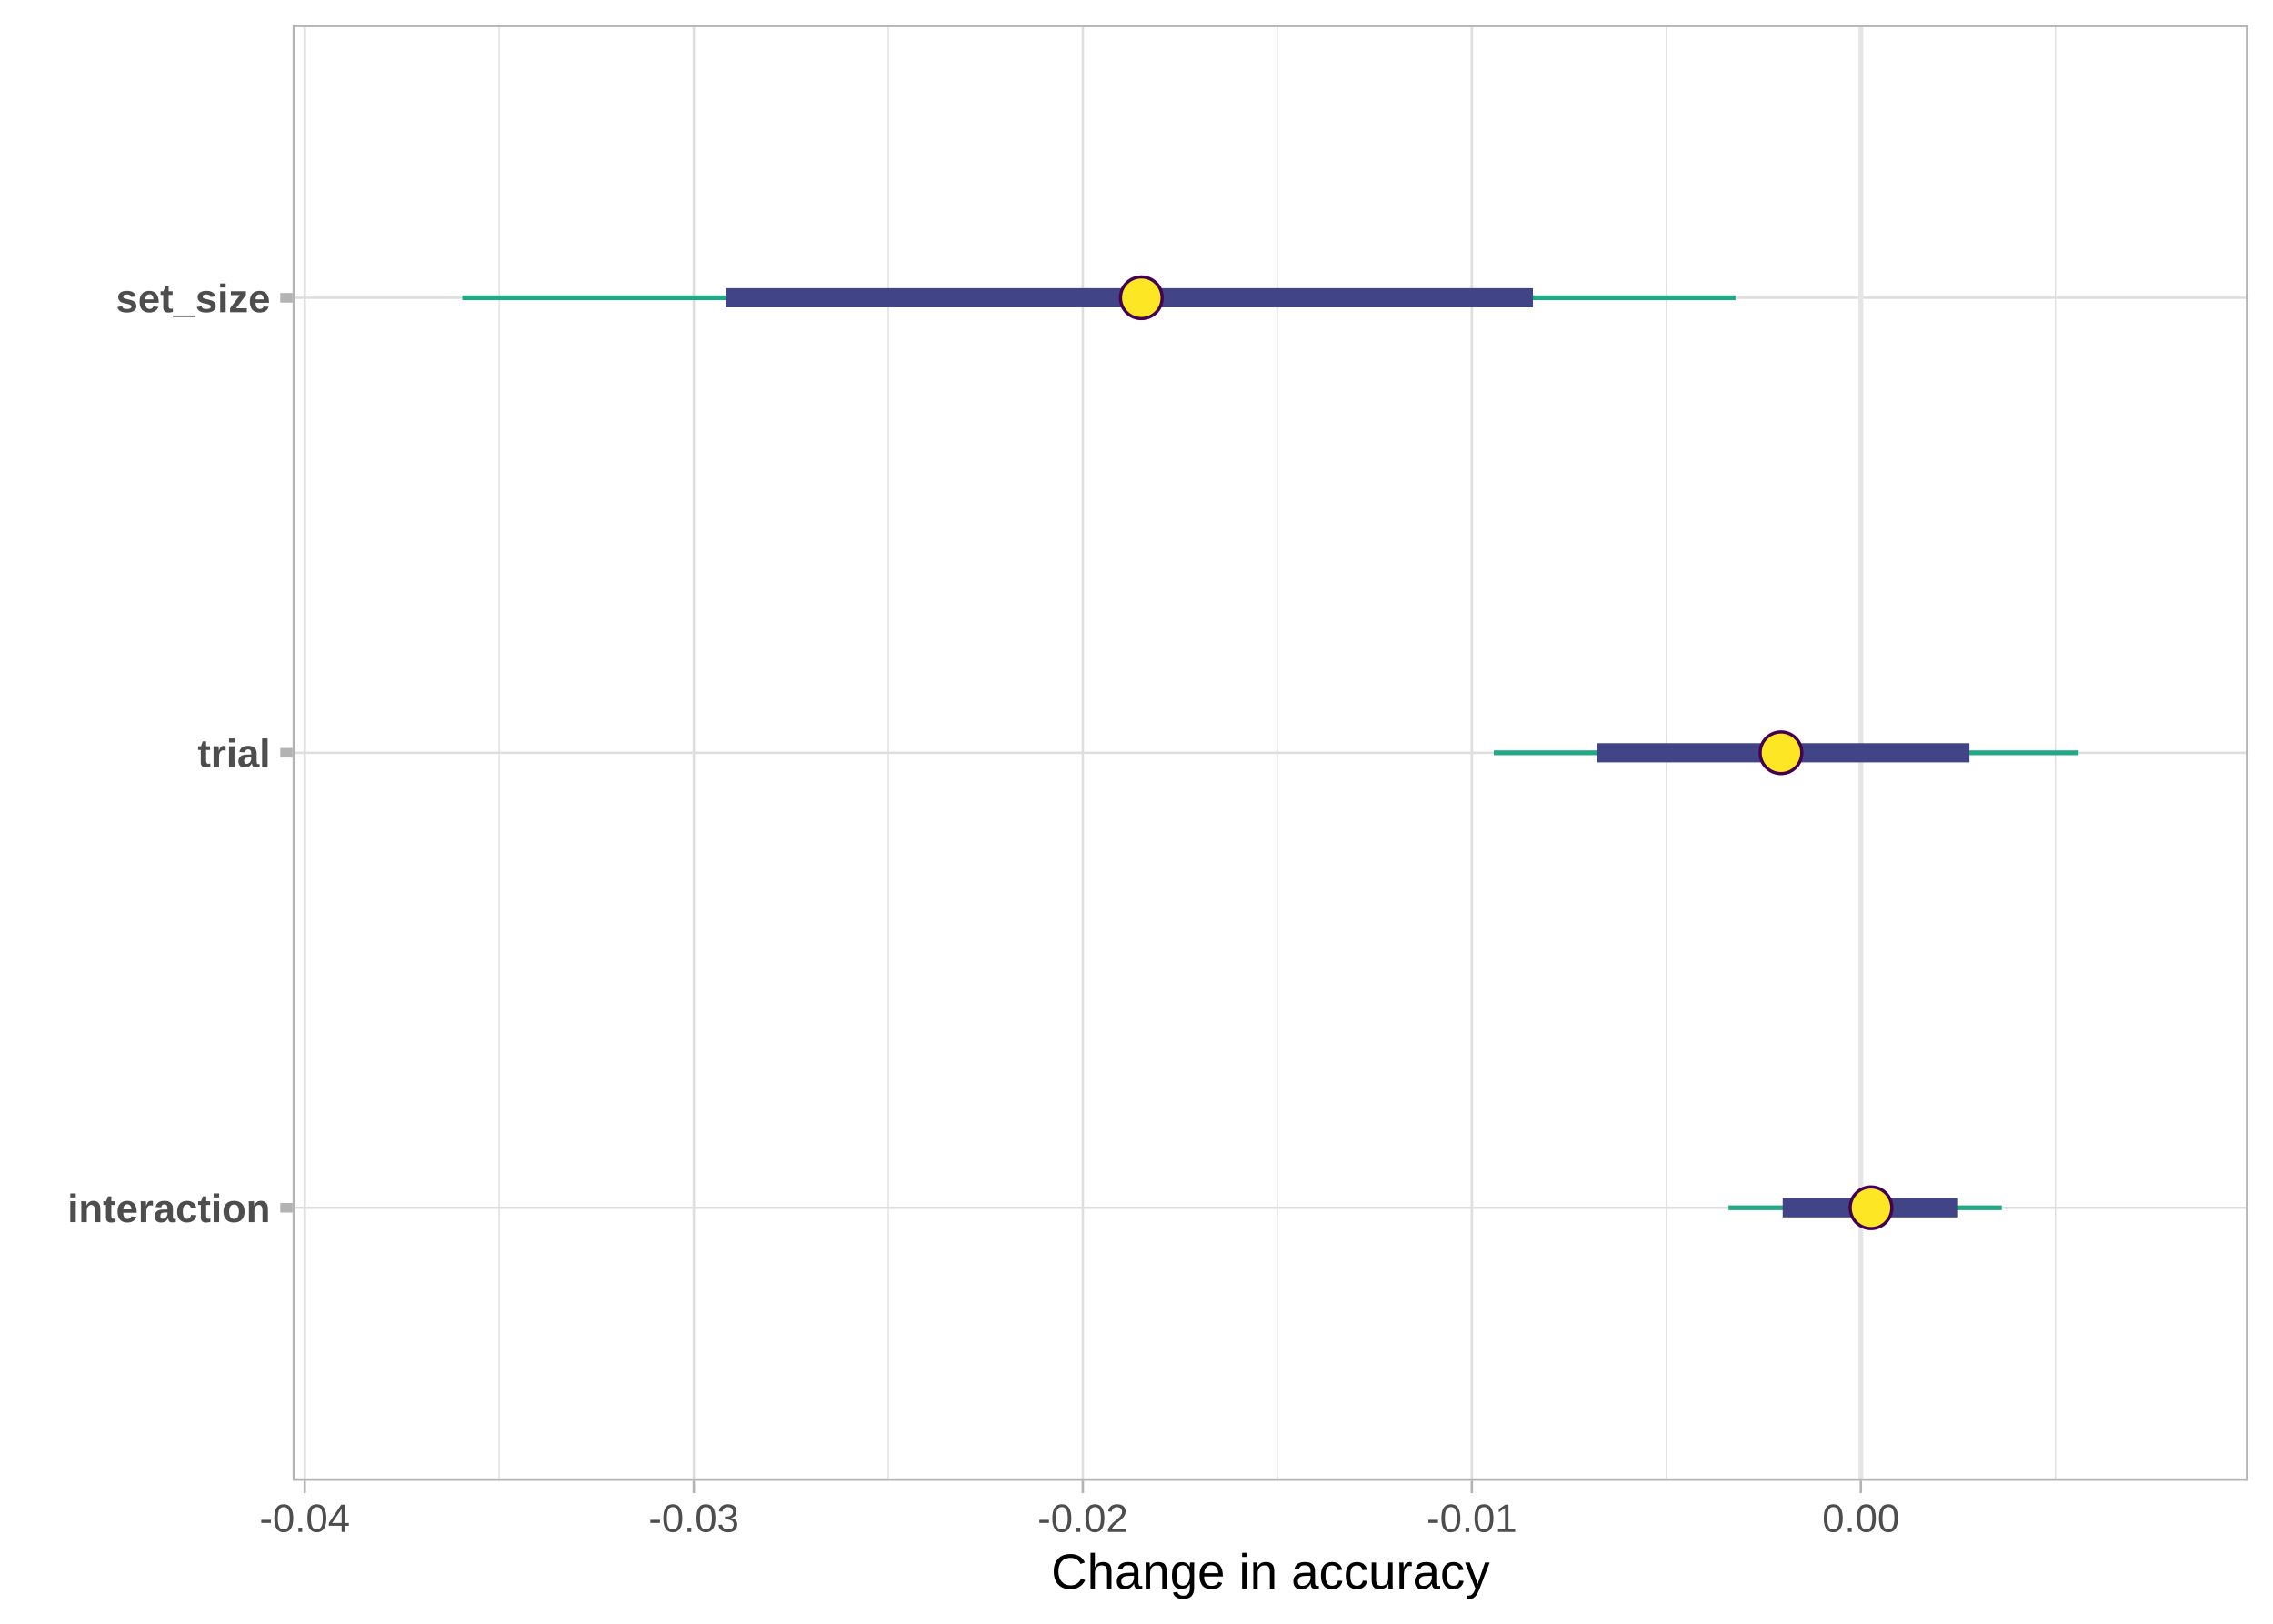
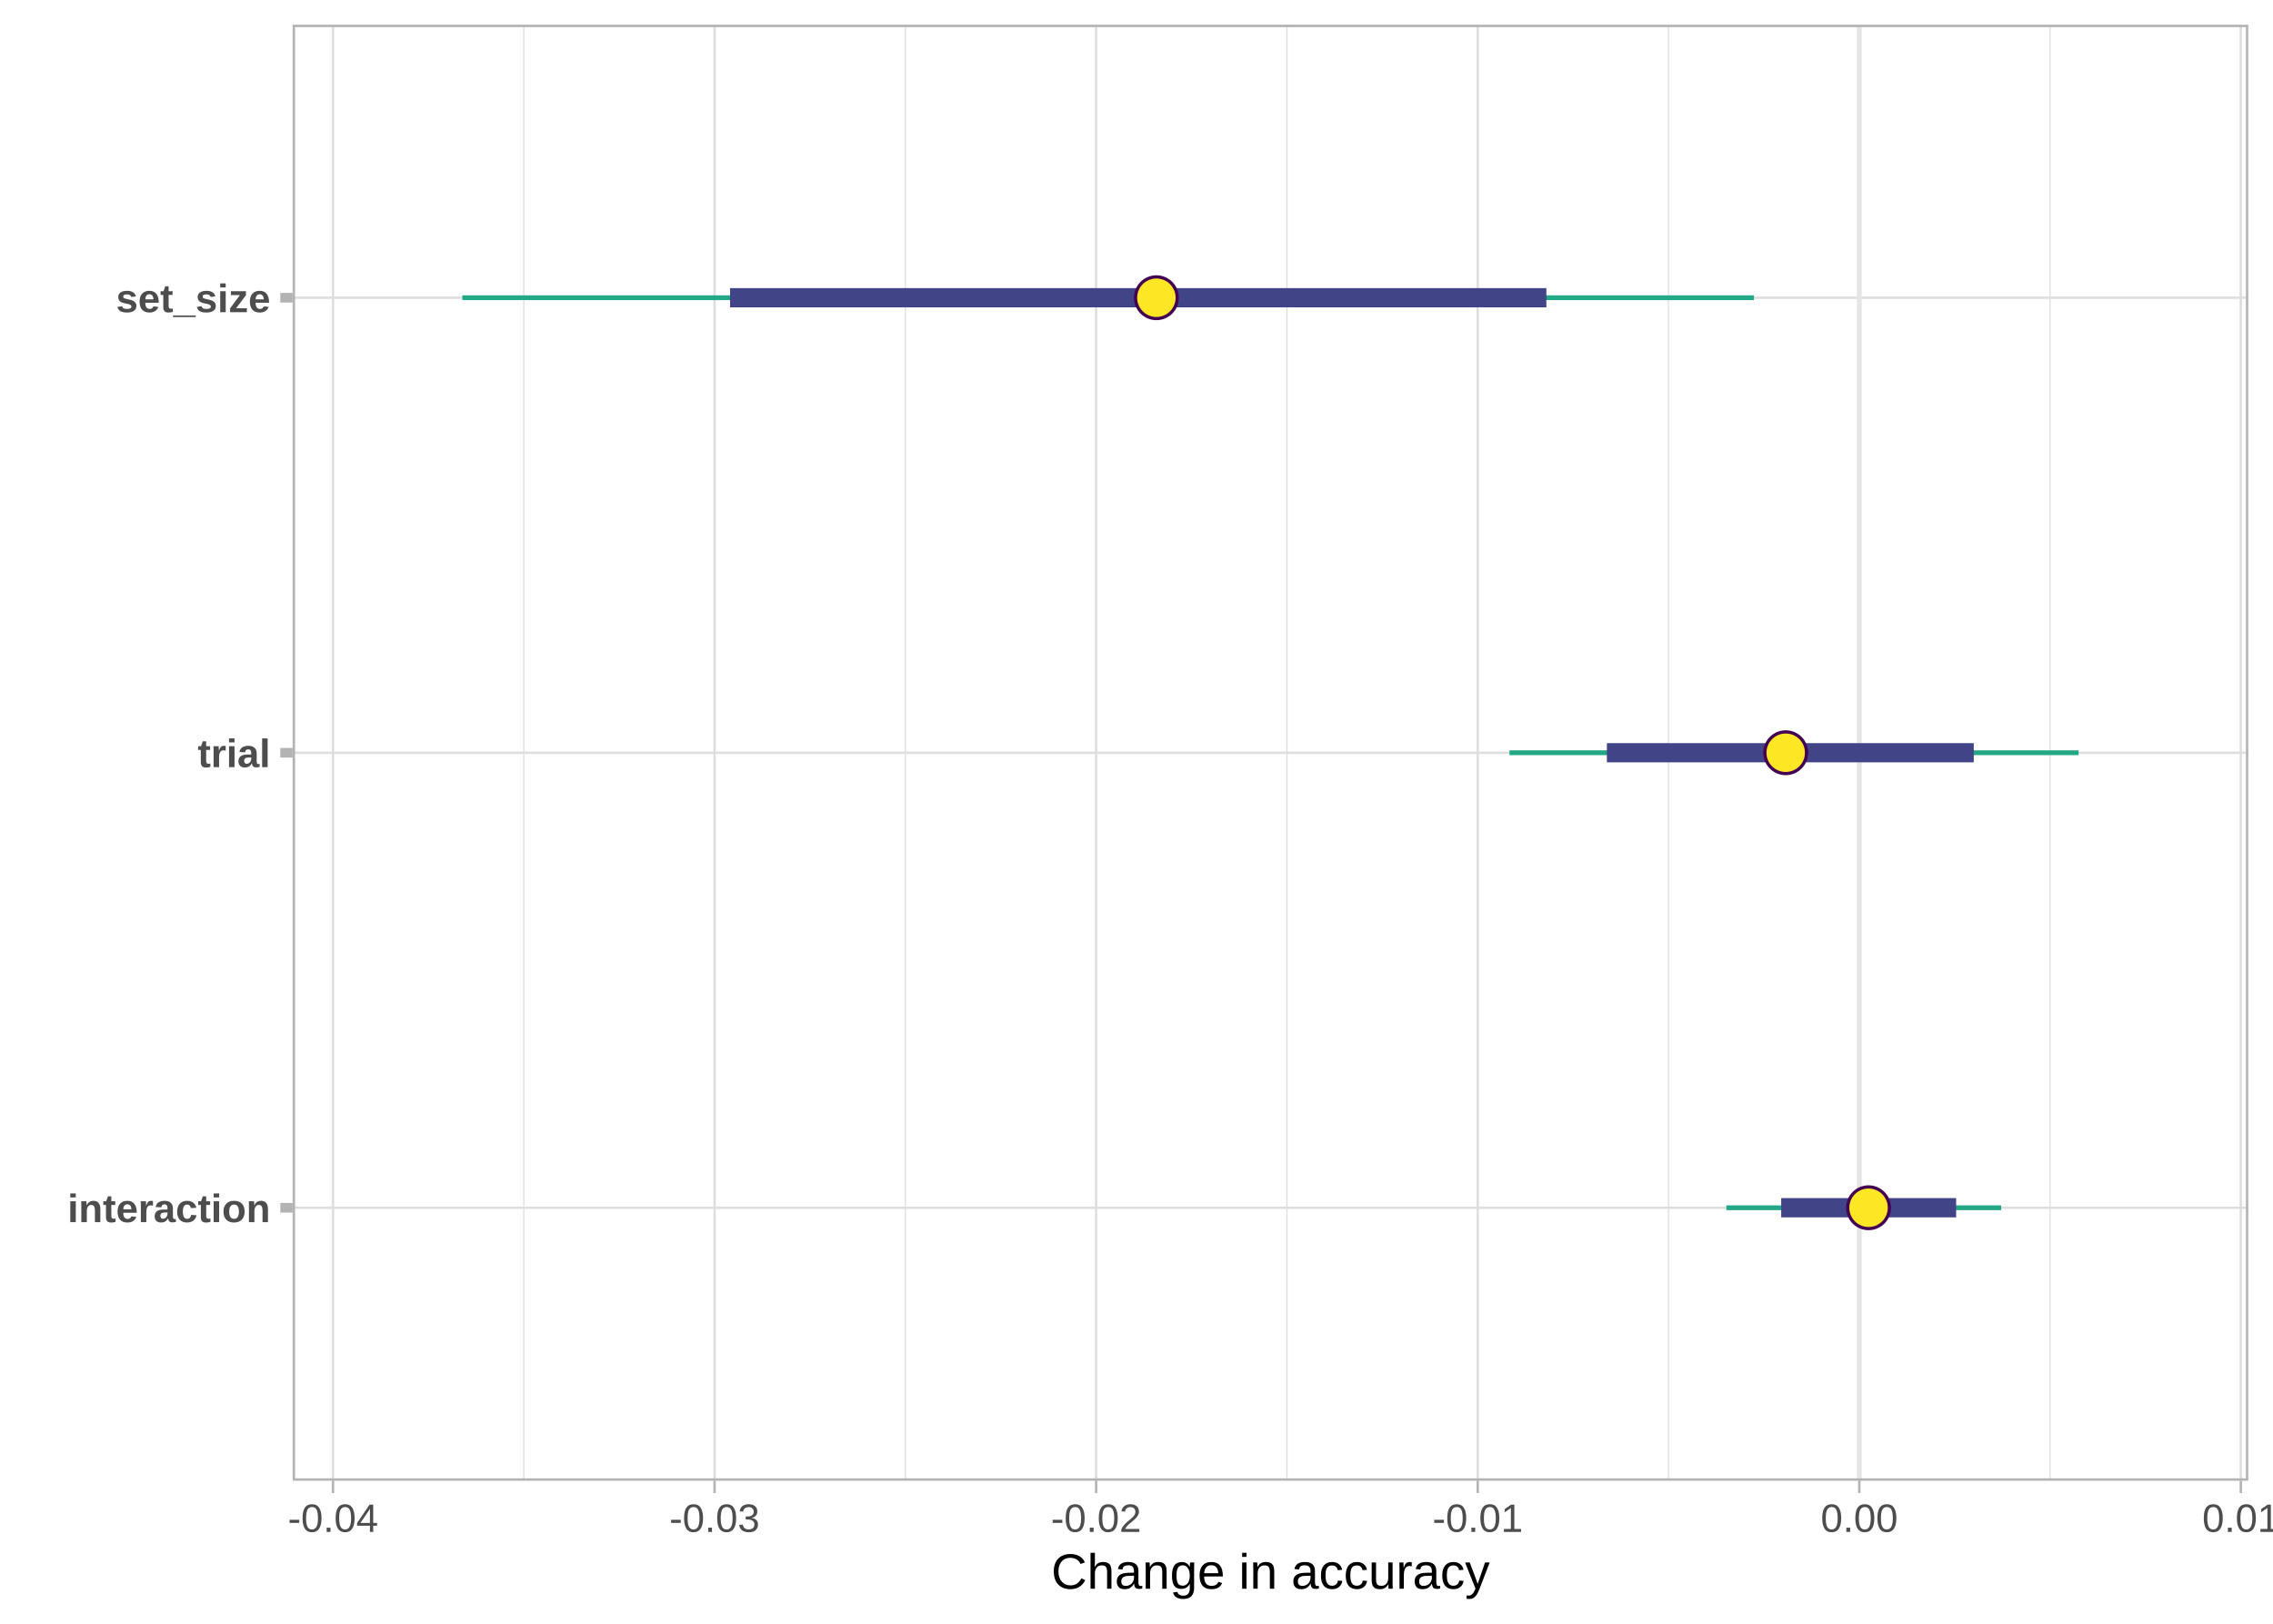
<svg xmlns="http://www.w3.org/2000/svg" class="svglite" width="504.00pt" height="360.00pt" viewBox="0 0 504.00 360.00">
  <defs>
    <style type="text/css">
    .svglite line, .svglite polyline, .svglite polygon, .svglite path, .svglite rect, .svglite circle {
      fill: none;
      stroke: #000000;
      stroke-linecap: round;
      stroke-linejoin: round;
      stroke-miterlimit: 10.00;
    }
    .svglite text {
      white-space: pre;
    }
  </style>
  </defs>
  <rect width="100%" height="100%" style="stroke: none; fill: #FFFFFF;" />
  <defs>
    <clipPath id="cpMC4wMHw1MDQuMDB8MC4wMHwzNjAuMDA=">
      <rect x="0.00" y="0.00" width="504.00" height="360.00" />
    </clipPath>
  </defs>
  <g clip-path="url(#cpMC4wMHw1MDQuMDB8MC4wMHwzNjAuMDA=)">
    <rect x="0.00" y="0.00" width="504.00" height="360.00" style="stroke-width: 1.07; stroke: #FFFFFF; fill: #FFFFFF;" />
  </g>
  <defs>
    <clipPath id="cpNjQuODl8NDk4LjUyfDUuNDh8MzI4LjI5">
      <rect x="64.89" y="5.48" width="433.63" height="322.82" />
    </clipPath>
  </defs>
  <g clip-path="url(#cpNjQuODl8NDk4LjUyfDUuNDh8MzI4LjI5)">
    <rect x="64.89" y="5.48" width="433.63" height="322.82" style="stroke-width: 1.07; stroke: none; fill: #FFFFFF;" />
-     <polyline points="110.71,328.29 110.71,5.48 " style="stroke-width: 0.27; stroke: #DEDEDE; stroke-linecap: butt;" />
-     <polyline points="196.97,328.29 196.97,5.48 " style="stroke-width: 0.27; stroke: #DEDEDE; stroke-linecap: butt;" />
-     <polyline points="283.23,328.29 283.23,5.48 " style="stroke-width: 0.27; stroke: #DEDEDE; stroke-linecap: butt;" />
-     <polyline points="369.49,328.29 369.49,5.48 " style="stroke-width: 0.27; stroke: #DEDEDE; stroke-linecap: butt;" />
-     <polyline points="455.75,328.29 455.75,5.48 " style="stroke-width: 0.27; stroke: #DEDEDE; stroke-linecap: butt;" />
+     <polyline points="116.14,328.29 116.14,5.48 " style="stroke-width: 0.27; stroke: #DEDEDE; stroke-linecap: butt;" />
+     <polyline points="200.75,328.29 200.75,5.48 " style="stroke-width: 0.27; stroke: #DEDEDE; stroke-linecap: butt;" />
+     <polyline points="285.36,328.29 285.36,5.48 " style="stroke-width: 0.27; stroke: #DEDEDE; stroke-linecap: butt;" />
+     <polyline points="369.96,328.29 369.96,5.48 " style="stroke-width: 0.27; stroke: #DEDEDE; stroke-linecap: butt;" />
+     <polyline points="454.57,328.29 454.57,5.48 " style="stroke-width: 0.27; stroke: #DEDEDE; stroke-linecap: butt;" />
    <polyline points="64.89,267.77 498.52,267.77 " style="stroke-width: 0.53; stroke: #DEDEDE; stroke-linecap: butt;" />
    <polyline points="64.89,166.89 498.52,166.89 " style="stroke-width: 0.53; stroke: #DEDEDE; stroke-linecap: butt;" />
    <polyline points="64.89,66.01 498.52,66.01 " style="stroke-width: 0.53; stroke: #DEDEDE; stroke-linecap: butt;" />
-     <polyline points="67.58,328.29 67.58,5.48 " style="stroke-width: 0.53; stroke: #DEDEDE; stroke-linecap: butt;" />
-     <polyline points="153.84,328.29 153.84,5.48 " style="stroke-width: 0.53; stroke: #DEDEDE; stroke-linecap: butt;" />
-     <polyline points="240.10,328.29 240.10,5.48 " style="stroke-width: 0.53; stroke: #DEDEDE; stroke-linecap: butt;" />
-     <polyline points="326.36,328.29 326.36,5.48 " style="stroke-width: 0.53; stroke: #DEDEDE; stroke-linecap: butt;" />
-     <polyline points="412.62,328.29 412.62,5.48 " style="stroke-width: 0.53; stroke: #DEDEDE; stroke-linecap: butt;" />
-     <line x1="412.62" y1="328.29" x2="412.62" y2="5.48" style="stroke-width: 1.07; stroke: #E5E5E5; stroke-linecap: butt;" />
-     <line x1="102.52" y1="66.01" x2="384.83" y2="66.01" style="stroke-width: 1.07; stroke: #22A884; stroke-linecap: butt;" />
-     <line x1="331.22" y1="166.89" x2="460.89" y2="166.89" style="stroke-width: 1.07; stroke: #22A884; stroke-linecap: butt;" />
-     <line x1="383.28" y1="267.77" x2="443.86" y2="267.77" style="stroke-width: 1.07; stroke: #22A884; stroke-linecap: butt;" />
-     <line x1="161.00" y1="66.01" x2="339.90" y2="66.01" style="stroke-width: 4.27; stroke: #414487; stroke-linecap: butt;" />
-     <line x1="354.16" y1="166.89" x2="436.69" y2="166.89" style="stroke-width: 4.27; stroke: #414487; stroke-linecap: butt;" />
-     <line x1="395.29" y1="267.77" x2="433.98" y2="267.77" style="stroke-width: 4.27; stroke: #414487; stroke-linecap: butt;" />
-     <circle cx="253.07" cy="66.01" r="4.62" style="stroke-width: 0.71; stroke: #440154; fill: #FDE725;" />
-     <circle cx="394.91" cy="166.89" r="4.62" style="stroke-width: 0.71; stroke: #440154; fill: #FDE725;" />
-     <circle cx="414.87" cy="267.77" r="4.62" style="stroke-width: 0.71; stroke: #440154; fill: #FDE725;" />
+     <polyline points="73.84,328.29 73.84,5.48 " style="stroke-width: 0.53; stroke: #DEDEDE; stroke-linecap: butt;" />
+     <polyline points="158.44,328.29 158.44,5.48 " style="stroke-width: 0.53; stroke: #DEDEDE; stroke-linecap: butt;" />
+     <polyline points="243.05,328.29 243.05,5.48 " style="stroke-width: 0.53; stroke: #DEDEDE; stroke-linecap: butt;" />
+     <polyline points="327.66,328.29 327.66,5.48 " style="stroke-width: 0.53; stroke: #DEDEDE; stroke-linecap: butt;" />
+     <polyline points="412.27,328.29 412.27,5.48 " style="stroke-width: 0.53; stroke: #DEDEDE; stroke-linecap: butt;" />
+     <polyline points="496.87,328.29 496.87,5.48 " style="stroke-width: 0.53; stroke: #DEDEDE; stroke-linecap: butt;" />
+     <line x1="412.27" y1="328.29" x2="412.27" y2="5.48" style="stroke-width: 1.07; stroke: #E5E5E5; stroke-linecap: butt;" />
+     <line x1="102.52" y1="66.01" x2="388.91" y2="66.01" style="stroke-width: 1.07; stroke: #22A884; stroke-linecap: butt;" />
+     <line x1="334.70" y1="166.89" x2="460.89" y2="166.89" style="stroke-width: 1.07; stroke: #22A884; stroke-linecap: butt;" />
+     <line x1="382.79" y1="267.77" x2="443.73" y2="267.77" style="stroke-width: 1.07; stroke: #22A884; stroke-linecap: butt;" />
+     <line x1="161.88" y1="66.01" x2="342.88" y2="66.01" style="stroke-width: 4.27; stroke: #414487; stroke-linecap: butt;" />
+     <line x1="356.30" y1="166.89" x2="437.65" y2="166.89" style="stroke-width: 4.27; stroke: #414487; stroke-linecap: butt;" />
+     <line x1="394.95" y1="267.77" x2="433.74" y2="267.77" style="stroke-width: 4.27; stroke: #414487; stroke-linecap: butt;" />
+     <circle cx="256.41" cy="66.01" r="4.62" style="stroke-width: 0.71; stroke: #440154; fill: #FDE725;" />
+     <circle cx="395.95" cy="166.89" r="4.62" style="stroke-width: 0.71; stroke: #440154; fill: #FDE725;" />
+     <circle cx="414.32" cy="267.77" r="4.62" style="stroke-width: 0.71; stroke: #440154; fill: #FDE725;" />
    <rect x="64.89" y="5.48" width="433.63" height="322.82" style="stroke-width: 1.07; stroke: #B3B3B3;" />
  </g>
  <g clip-path="url(#cpMC4wMHw1MDQuMDB8MC4wMHwzNjAuMDA=)">
    <text x="59.96" y="270.97" text-anchor="end" style="font-size: 8.80px; font-weight: bold;fill: #4D4D4D; font-family: &quot;Arimo&quot;;" textLength="54.48px" lengthAdjust="spacingAndGlyphs">interaction</text>
    <text x="59.96" y="170.09" text-anchor="end" style="font-size: 8.80px; font-weight: bold;fill: #4D4D4D; font-family: &quot;Arimo&quot;;" textLength="20.52px" lengthAdjust="spacingAndGlyphs">trial</text>
    <text x="59.96" y="69.21" text-anchor="end" style="font-size: 8.80px; font-weight: bold;fill: #4D4D4D; font-family: &quot;Arimo&quot;;" textLength="39.15px" lengthAdjust="spacingAndGlyphs">set_size</text>
    <polyline points="62.15,267.77 64.89,267.77 " style="stroke-width: 2.13; stroke: #B3B3B3; stroke-linecap: butt;" />
    <polyline points="62.15,166.89 64.89,166.89 " style="stroke-width: 2.13; stroke: #B3B3B3; stroke-linecap: butt;" />
    <polyline points="62.15,66.01 64.89,66.01 " style="stroke-width: 2.13; stroke: #B3B3B3; stroke-linecap: butt;" />
-     <polyline points="67.58,331.03 67.58,328.29 " style="stroke-width: 0.53; stroke: #B3B3B3; stroke-linecap: butt;" />
-     <polyline points="153.84,331.03 153.84,328.29 " style="stroke-width: 0.53; stroke: #B3B3B3; stroke-linecap: butt;" />
-     <polyline points="240.10,331.03 240.10,328.29 " style="stroke-width: 0.53; stroke: #B3B3B3; stroke-linecap: butt;" />
-     <polyline points="326.36,331.03 326.36,328.29 " style="stroke-width: 0.53; stroke: #B3B3B3; stroke-linecap: butt;" />
-     <polyline points="412.62,331.03 412.62,328.29 " style="stroke-width: 0.53; stroke: #B3B3B3; stroke-linecap: butt;" />
-     <text x="67.58" y="339.64" text-anchor="middle" style="font-size: 8.80px;fill: #4D4D4D; font-family: &quot;Arimo&quot;;" textLength="22.75px" lengthAdjust="spacingAndGlyphs">-0.04</text>
-     <text x="153.84" y="339.64" text-anchor="middle" style="font-size: 8.80px;fill: #4D4D4D; font-family: &quot;Arimo&quot;;" textLength="22.75px" lengthAdjust="spacingAndGlyphs">-0.03</text>
-     <text x="240.10" y="339.64" text-anchor="middle" style="font-size: 8.80px;fill: #4D4D4D; font-family: &quot;Arimo&quot;;" textLength="22.75px" lengthAdjust="spacingAndGlyphs">-0.02</text>
-     <text x="326.36" y="339.64" text-anchor="middle" style="font-size: 8.80px;fill: #4D4D4D; font-family: &quot;Arimo&quot;;" textLength="22.75px" lengthAdjust="spacingAndGlyphs">-0.01</text>
-     <text x="412.62" y="339.64" text-anchor="middle" style="font-size: 8.80px;fill: #4D4D4D; font-family: &quot;Arimo&quot;;" textLength="19.58px" lengthAdjust="spacingAndGlyphs">0.00</text>
+     <polyline points="73.84,331.03 73.84,328.29 " style="stroke-width: 0.53; stroke: #B3B3B3; stroke-linecap: butt;" />
+     <polyline points="158.44,331.03 158.44,328.29 " style="stroke-width: 0.53; stroke: #B3B3B3; stroke-linecap: butt;" />
+     <polyline points="243.05,331.03 243.05,328.29 " style="stroke-width: 0.53; stroke: #B3B3B3; stroke-linecap: butt;" />
+     <polyline points="327.66,331.03 327.66,328.29 " style="stroke-width: 0.53; stroke: #B3B3B3; stroke-linecap: butt;" />
+     <polyline points="412.27,331.03 412.27,328.29 " style="stroke-width: 0.53; stroke: #B3B3B3; stroke-linecap: butt;" />
+     <polyline points="496.87,331.03 496.87,328.29 " style="stroke-width: 0.53; stroke: #B3B3B3; stroke-linecap: butt;" />
+     <text x="73.84" y="339.64" text-anchor="middle" style="font-size: 8.80px;fill: #4D4D4D; font-family: &quot;Arimo&quot;;" textLength="22.75px" lengthAdjust="spacingAndGlyphs">-0.04</text>
+     <text x="158.44" y="339.64" text-anchor="middle" style="font-size: 8.80px;fill: #4D4D4D; font-family: &quot;Arimo&quot;;" textLength="22.75px" lengthAdjust="spacingAndGlyphs">-0.03</text>
+     <text x="243.05" y="339.64" text-anchor="middle" style="font-size: 8.80px;fill: #4D4D4D; font-family: &quot;Arimo&quot;;" textLength="22.75px" lengthAdjust="spacingAndGlyphs">-0.02</text>
+     <text x="327.66" y="339.64" text-anchor="middle" style="font-size: 8.80px;fill: #4D4D4D; font-family: &quot;Arimo&quot;;" textLength="22.75px" lengthAdjust="spacingAndGlyphs">-0.01</text>
+     <text x="412.27" y="339.64" text-anchor="middle" style="font-size: 8.80px;fill: #4D4D4D; font-family: &quot;Arimo&quot;;" textLength="19.58px" lengthAdjust="spacingAndGlyphs">0.00</text>
+     <text x="496.87" y="339.64" text-anchor="middle" style="font-size: 8.80px;fill: #4D4D4D; font-family: &quot;Arimo&quot;;" textLength="19.58px" lengthAdjust="spacingAndGlyphs">0.01</text>
    <text x="281.71" y="352.23" text-anchor="middle" style="font-size: 11.00px; font-family: &quot;Arimo&quot;;" textLength="108.76px" lengthAdjust="spacingAndGlyphs">Change in accuracy</text>
  </g>
</svg>
